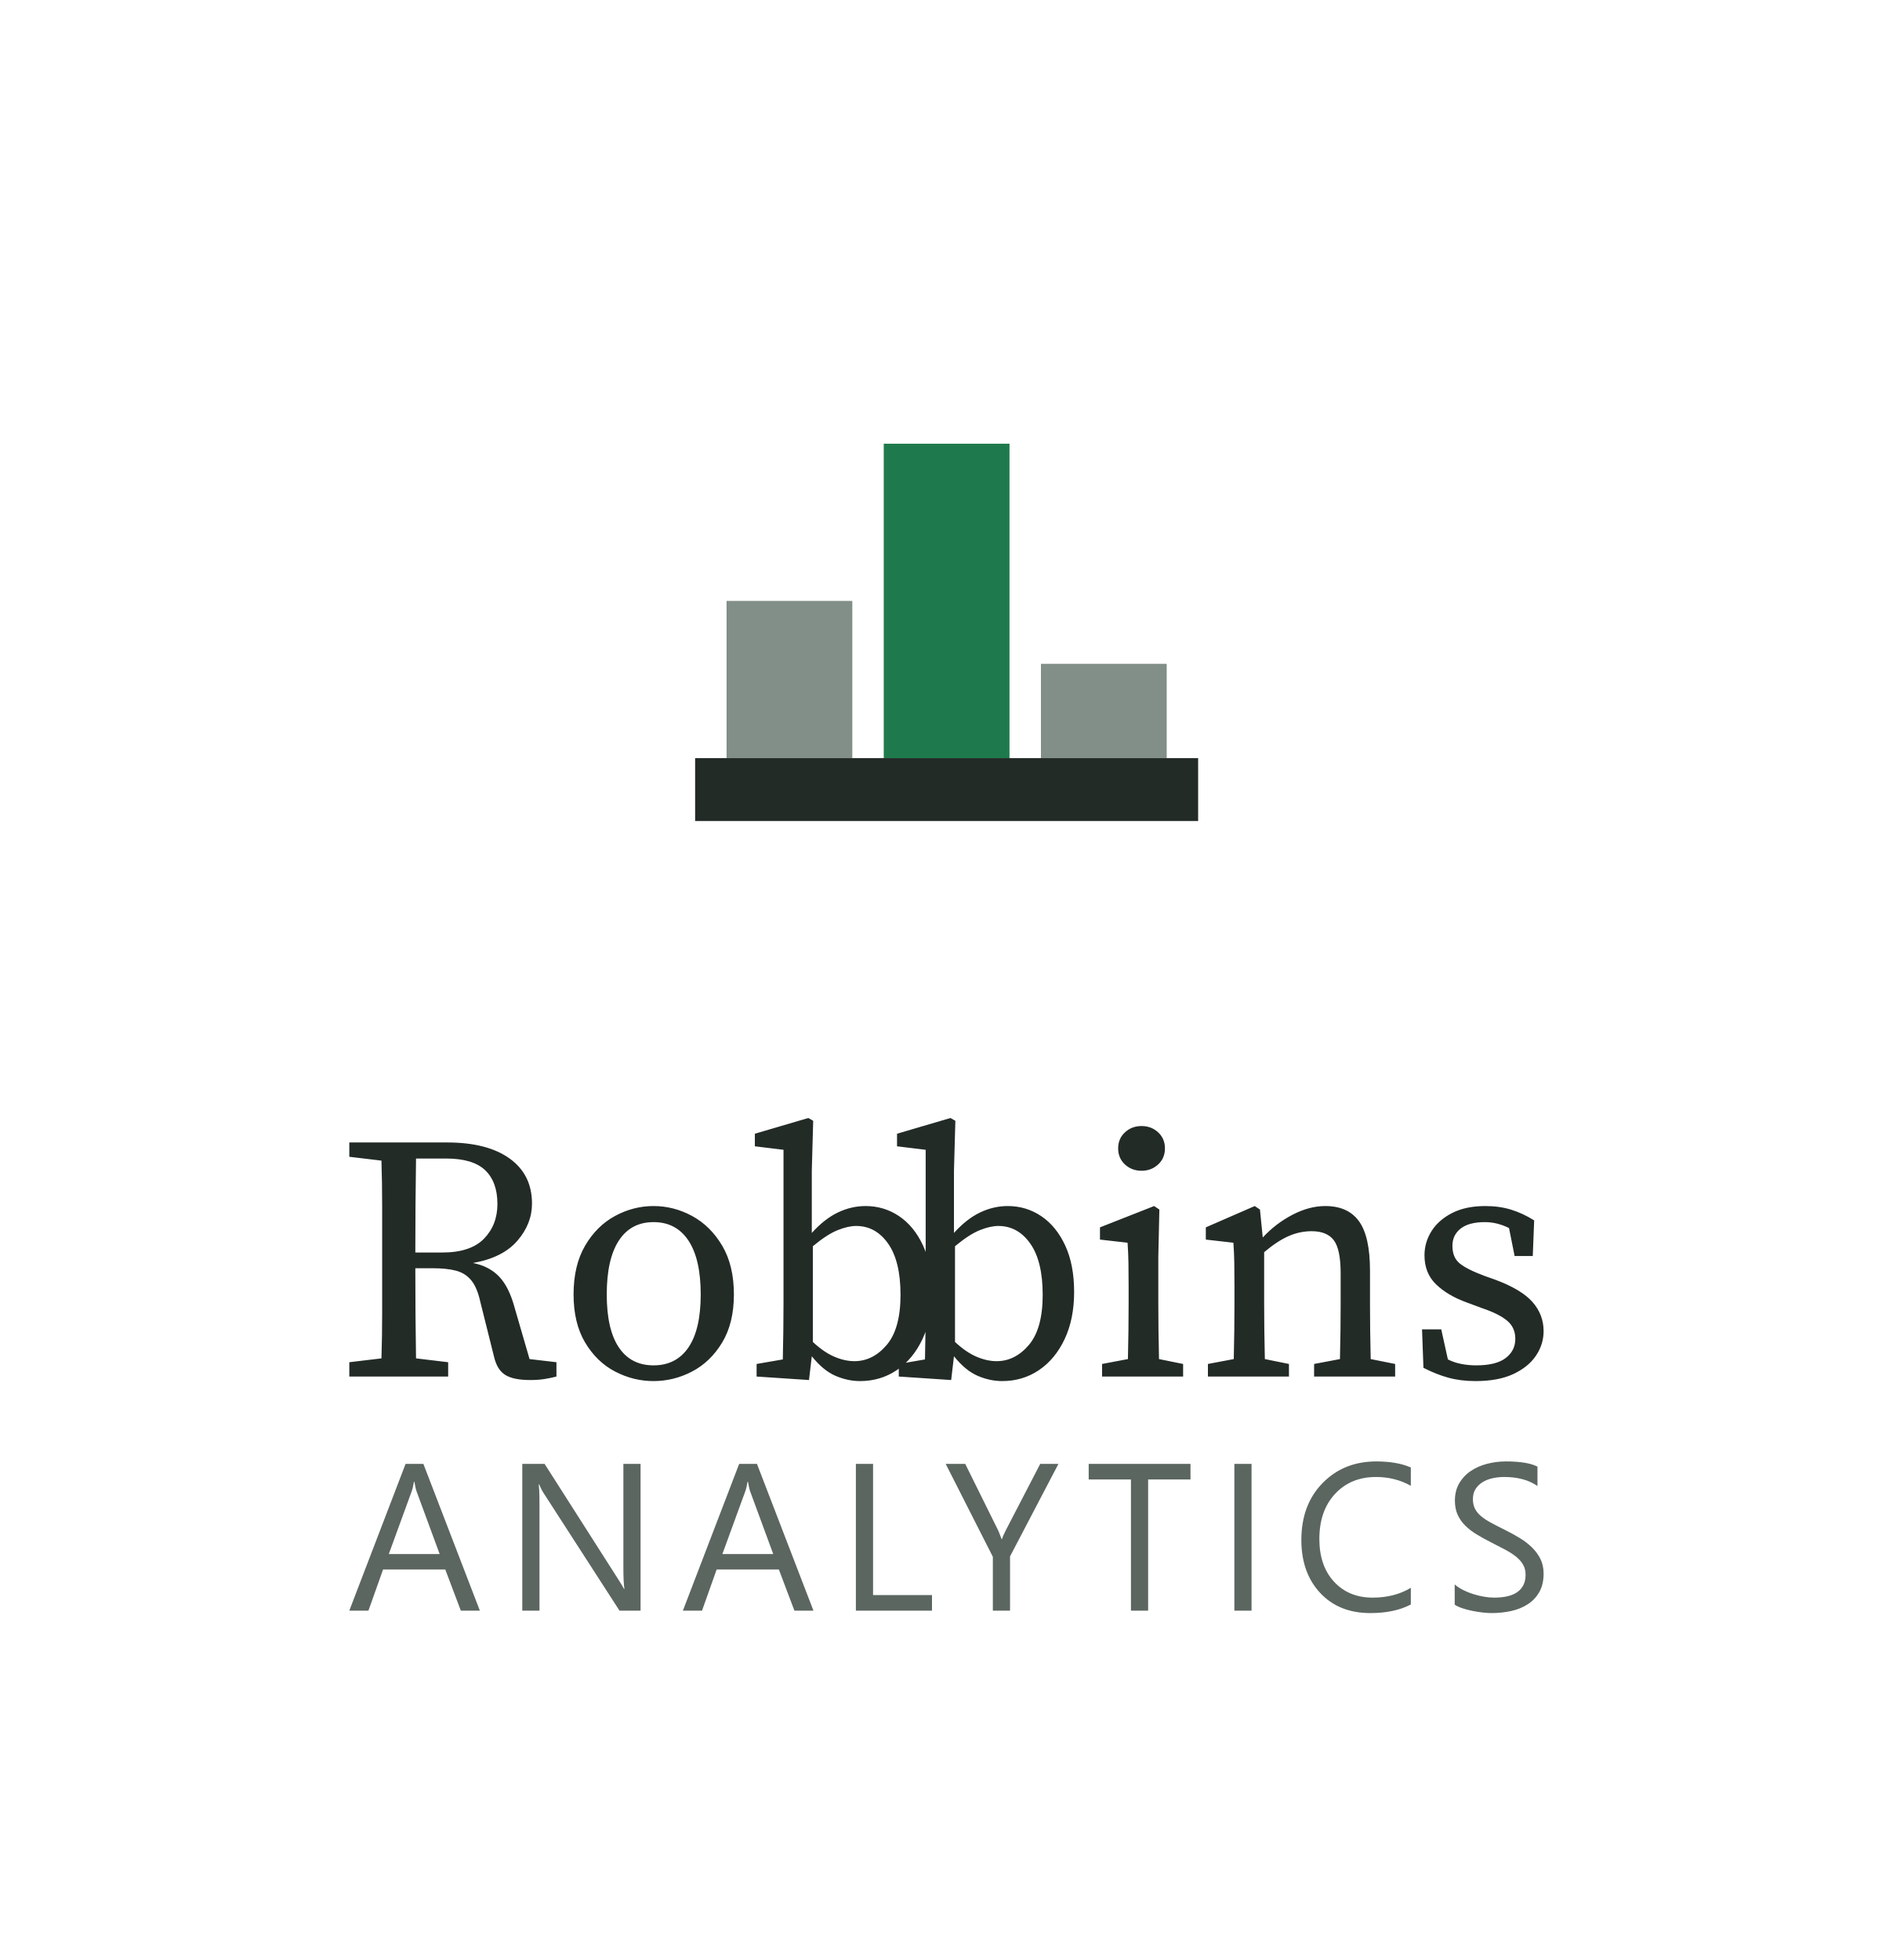
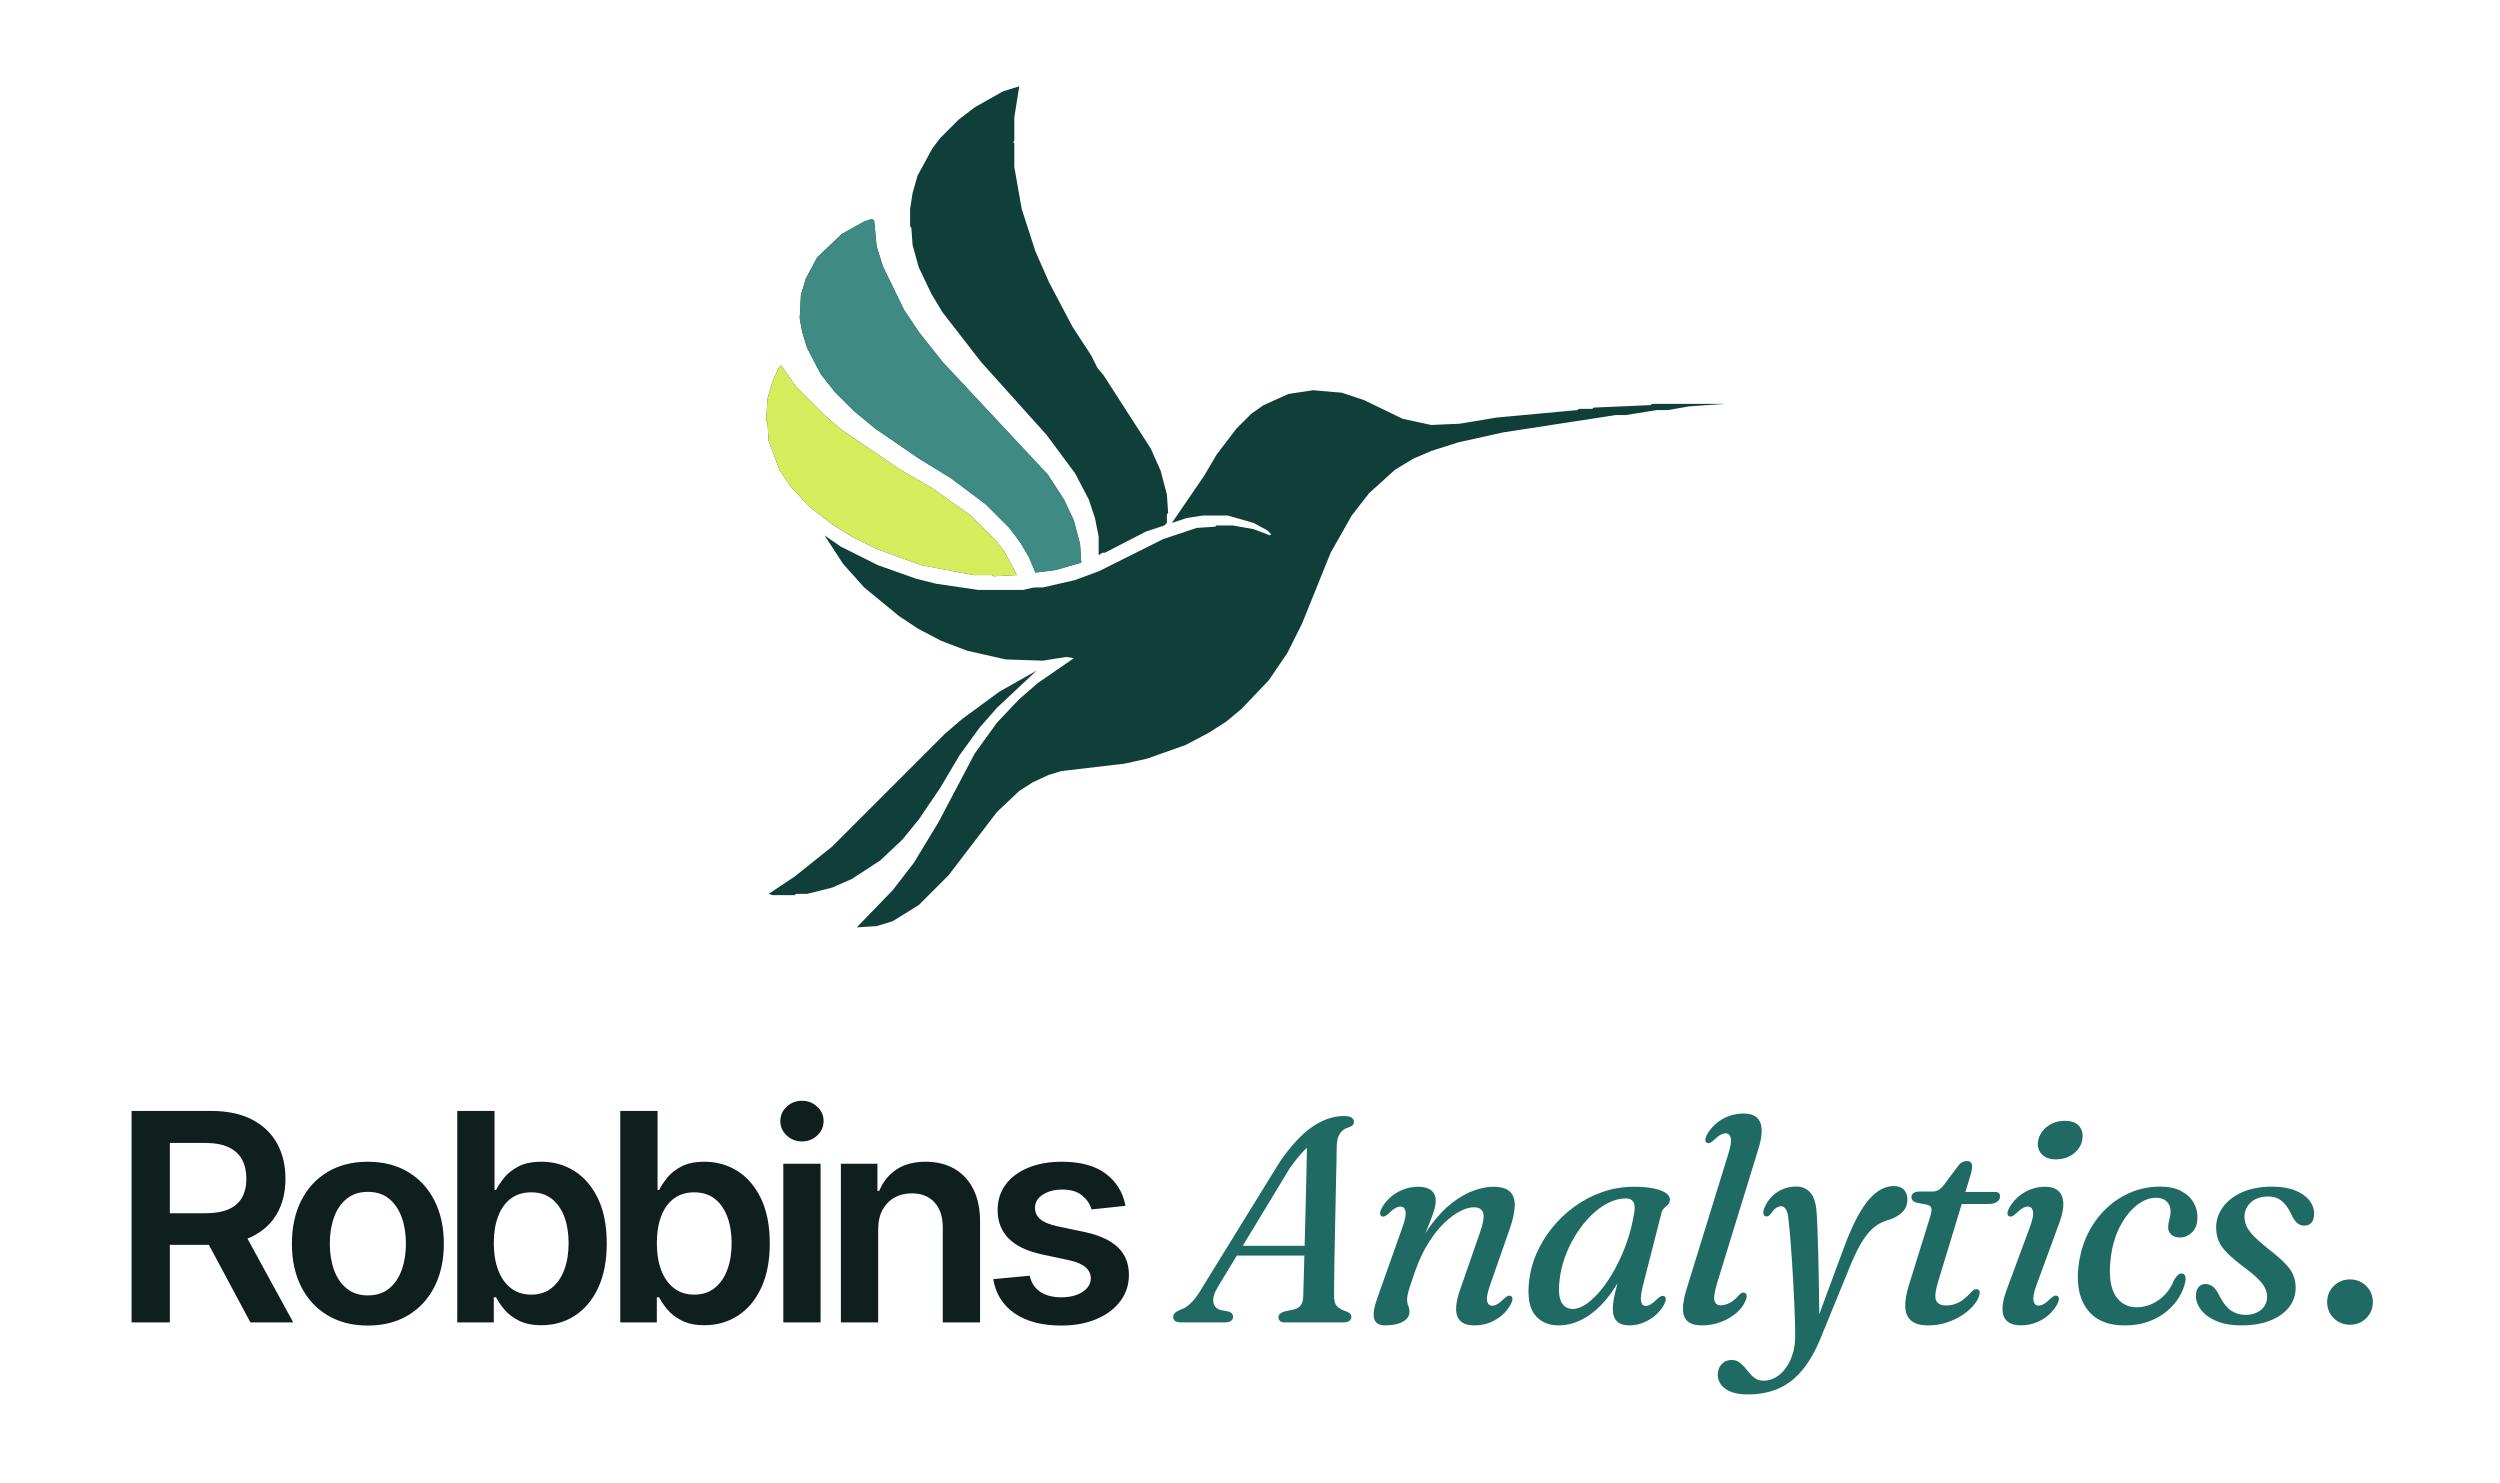
- <svg xmlns="http://www.w3.org/2000/svg" viewBox="0 0 541.90 561.00" width="541.90" height="561.00" role="img" aria-labelledby="ra-title">
-   <rect x="208" y="172" width="36" height="45" fill="#828E88" />
-   <rect x="253" y="127" width="36" height="90" fill="#1E7A4C" />
-   <rect x="298" y="190" width="36" height="27" fill="#828E88" />
-   <rect x="199" y="217" width="144" height="18" fill="#232B27" />
-   <path fill="#232B27" fill-rule="nonzero" d="M127.7 331.6H119.1Q119.0 338.2 118.95 344.8Q118.9 351.4 118.9 358.5H126.6Q134.7 358.5 138.55 354.55Q142.4 350.6 142.4 344.6Q142.4 338.3 138.9 334.95Q135.4 331.6 127.7 331.6ZM100.0 331.1V327.0H128.0Q139.5 327.0 145.9 331.6Q152.3 336.2 152.3 344.5Q152.3 350.3 148.1 355.15Q143.9 360.0 135.4 361.5Q140.0 362.4 142.85 365.35Q145.7 368.3 147.3 374.2L151.6 389.0L159.3 389.9V394.0Q157.8 394.4 155.95 394.7Q154.1 395.0 151.8 395.0Q147.1 395.0 144.75 393.6Q142.4 392.2 141.5 388.6L137.5 372.6Q136.6 368.5 134.9 366.45Q133.2 364.4 130.55 363.7Q127.9 363.0 123.8 363.0H118.9Q118.9 370.2 118.95 376.5Q119.0 382.8 119.1 388.8L128.3 389.9V394.0H100.0V389.9L109.2 388.8Q109.4 382.5 109.4 376.0Q109.4 369.5 109.4 363.0V358.1Q109.4 351.6 109.4 345.1Q109.4 338.6 109.2 332.2ZM187.1 395.3Q181.3 395.3 176.05 392.55Q170.8 389.8 167.5 384.25Q164.2 378.7 164.2 370.5Q164.2 362.2 167.5 356.55Q170.8 350.9 176.05 348.05Q181.3 345.2 187.1 345.2Q192.9 345.2 198.15 348.05Q203.4 350.9 206.75 356.55Q210.1 362.2 210.1 370.5Q210.1 378.7 206.75 384.25Q203.4 389.8 198.15 392.55Q192.9 395.3 187.1 395.3ZM187.1 390.8Q193.6 390.8 197.1 385.65Q200.6 380.5 200.6 370.5Q200.6 360.4 197.1 355.1Q193.6 349.8 187.1 349.8Q180.6 349.8 177.15 355.1Q173.7 360.4 173.7 370.5Q173.7 380.5 177.15 385.65Q180.6 390.8 187.1 390.8ZM216.6 394.0V390.4L224.1 389.1Q224.2 385.3 224.25 380.85Q224.3 376.4 224.3 373.0V329.1L216.1 328.1V324.5L231.4 320.0L232.8 320.8L232.4 335.1V352.9Q236.0 348.9 239.85 347.05Q243.7 345.2 247.8 345.2Q253.1 345.2 257.4 348.1Q261.7 351.0 264.25 356.5Q266.8 362.0 266.8 369.8Q266.8 377.5 264.1 383.25Q261.4 389.0 256.75 392.15Q252.1 395.3 246.2 395.3Q242.7 395.3 239.2 393.8Q235.7 392.3 232.4 388.2L231.6 395.0ZM245.1 350.9Q242.8 350.9 239.8 352.1Q236.8 353.3 232.7 356.7V384.1Q235.8 387.0 238.8 388.3Q241.8 389.6 244.6 389.6Q249.9 389.6 253.85 384.95Q257.8 380.3 257.8 370.6Q257.8 361.0 254.25 355.95Q250.7 350.9 245.1 350.9ZM257.3 394.0V390.4L264.8 389.1Q264.9 385.3 264.95 380.85Q265.0 376.4 265.0 373.0V329.1L256.8 328.1V324.5L272.1 320.0L273.5 320.8L273.1 335.1V352.9Q276.7 348.9 280.55 347.05Q284.4 345.2 288.5 345.2Q293.8 345.2 298.1 348.1Q302.4 351.0 304.95 356.5Q307.5 362.0 307.5 369.8Q307.5 377.5 304.8 383.25Q302.1 389.0 297.45 392.15Q292.8 395.3 286.9 395.3Q283.4 395.3 279.9 393.8Q276.4 392.3 273.1 388.2L272.3 395.0ZM285.8 350.9Q283.5 350.9 280.5 352.1Q277.5 353.3 273.4 356.7V384.1Q276.5 387.0 279.5 388.3Q282.5 389.6 285.3 389.6Q290.6 389.6 294.55 384.95Q298.5 380.3 298.5 370.6Q298.5 361.0 294.95 355.95Q291.4 350.9 285.8 350.9ZM315.5 394.0V390.4L322.9 389.0Q323.0 385.2 323.05 380.8Q323.1 376.4 323.1 373.0V368.3Q323.1 364.2 323.05 361.45Q323.0 358.7 322.8 355.7L314.9 354.8V351.3L330.4 345.2L331.9 346.2L331.6 359.8V373.0Q331.6 376.3 331.65 380.75Q331.7 385.2 331.8 389.0L338.7 390.4V394.0ZM326.8 335.1Q324.0 335.1 322.05 333.3Q320.1 331.5 320.1 328.7Q320.1 325.9 322.05 324.1Q324.0 322.3 326.8 322.3Q329.6 322.3 331.55 324.1Q333.5 325.9 333.5 328.7Q333.5 331.5 331.55 333.3Q329.6 335.1 326.8 335.1ZM345.8 394.0V390.4L353.2 389.0Q353.3 385.2 353.35 380.8Q353.4 376.4 353.4 373.0V368.2Q353.4 364.1 353.35 361.4Q353.3 358.7 353.1 355.7L345.2 354.8V351.3L359.2 345.2L360.7 346.2L361.5 354.2Q365.2 350.2 370.0 347.7Q374.8 345.2 379.4 345.2Q385.9 345.2 389.05 349.55Q392.2 353.9 392.2 363.7V373.0Q392.2 376.4 392.25 380.8Q392.3 385.2 392.4 389.0L399.4 390.4V394.0H376.2V390.4L383.6 389.0Q383.7 385.3 383.75 380.85Q383.8 376.4 383.8 373.0V364.5Q383.8 357.6 381.85 355.0Q379.9 352.4 375.5 352.4Q372.1 352.4 368.9 353.8Q365.7 355.2 361.9 358.4V373.0Q361.9 376.3 361.95 380.75Q362.0 385.2 362.1 389.0L369.0 390.4V394.0ZM422.4 395.3Q418.2 395.3 414.7 394.35Q411.2 393.4 407.5 391.5L407.1 380.5H412.6L414.5 389.1Q416.3 390.0 418.35 390.4Q420.4 390.8 422.6 390.8Q428.3 390.8 431.05 388.7Q433.8 386.6 433.8 383.2Q433.8 380.0 431.5 378.05Q429.2 376.1 424.5 374.5L419.9 372.8Q414.4 370.8 411.1 367.6Q407.8 364.4 407.8 359.3Q407.8 355.6 409.8 352.4Q411.8 349.2 415.7 347.2Q419.6 345.2 425.2 345.2Q429.3 345.2 432.65 346.25Q436 347.3 439.2 349.3L438.8 359.5H433.6L432 351.5Q428.6 349.8 425.1 349.8Q420.5 349.8 418.15 351.65Q415.8 353.5 415.8 356.6Q415.8 359.9 417.85 361.6Q419.9 363.3 425 365.2L428.1 366.3Q435.6 369.1 438.75 372.7Q441.9 376.3 441.9 381.0Q441.9 384.8 439.7 388.05Q437.5 391.3 433.2 393.3Q428.9 395.3 422.4 395.3Z" />
-   <path fill="#5B6660" fill-rule="nonzero" d="M137.372 461.0H131.925L127.473 449.226H109.665L105.477 461.0H100.0L116.109 419.0H121.205ZM125.862 444.803 119.272 426.908Q118.95 426.029 118.628 424.096H118.51Q118.218 425.883 117.837 426.908L111.305 444.803ZM183.379 461.0H177.346L155.731 427.523Q154.911 426.264 154.383 424.887H154.208Q154.442 426.234 154.442 430.657V461.0H149.521V419.0H155.906L176.936 451.95Q178.254 454.0 178.634 454.762H178.752Q178.459 452.946 178.459 448.582V419.0H183.379ZM232.871 461.0H227.424L222.972 449.226H205.164L200.976 461.0H195.499L211.608 419.0H216.704ZM221.361 444.803 214.771 426.908Q214.449 426.029 214.127 424.096H214.01Q213.717 425.883 213.336 426.908L206.804 444.803ZM266.811 461.0H245.021V419.0H249.941V456.548H266.811ZM303.006 419.0 289.153 445.477V461.0H284.232V445.594L270.73 419.0H276.324L285.726 437.979Q285.902 438.331 286.751 440.556H286.839Q287.132 439.561 287.952 437.979L297.793 419.0ZM340.812 423.452H328.687V461.0H323.766V423.452H311.67V419.0H340.812ZM358.292 461.0H353.372V419.0H358.292ZM403.889 459.243Q399.232 461.703 392.291 461.703Q383.328 461.703 377.939 455.933Q372.55 450.163 372.55 440.791Q372.55 430.715 378.613 424.506Q384.676 418.297 393.989 418.297Q399.964 418.297 403.889 420.025V425.268Q399.379 422.749 393.931 422.749Q386.696 422.749 382.201 427.582Q377.705 432.414 377.705 440.498Q377.705 448.172 381.908 452.726Q386.111 457.28 392.935 457.28Q399.261 457.28 403.889 454.469ZM416.448 459.301V453.502Q417.444 454.381 418.835 455.084Q420.226 455.787 421.764 456.27Q423.302 456.753 424.854 457.017Q426.406 457.28 427.724 457.28Q432.264 457.28 434.505 455.596Q436.745 453.912 436.745 450.749Q436.745 449.05 435.998 447.791Q435.251 446.531 433.933 445.492Q432.615 444.452 430.814 443.5Q429.013 442.548 426.933 441.494Q424.737 440.381 422.833 439.238Q420.929 438.096 419.523 436.72Q418.118 435.343 417.312 433.6Q416.507 431.858 416.507 429.515Q416.507 426.644 417.766 424.521Q419.026 422.397 421.076 421.021Q423.126 419.644 425.747 418.971Q428.369 418.297 431.092 418.297Q437.302 418.297 440.143 419.791V425.326Q436.423 422.749 430.595 422.749Q428.984 422.749 427.373 423.086Q425.762 423.423 424.503 424.184Q423.243 424.946 422.452 426.146Q421.662 427.347 421.662 429.075Q421.662 430.686 422.262 431.858Q422.862 433.029 424.034 433.996Q425.205 434.962 426.89 435.87Q428.574 436.778 430.77 437.862Q433.026 438.975 435.046 440.205Q437.067 441.435 438.59 442.929Q440.113 444.423 441.007 446.238Q441.9 448.054 441.9 450.397Q441.9 453.502 440.685 455.655Q439.469 457.808 437.404 459.155Q435.339 460.502 432.645 461.103Q429.95 461.703 426.963 461.703Q425.967 461.703 424.503 461.542Q423.038 461.381 421.515 461.073Q419.992 460.766 418.63 460.312Q417.268 459.858 416.448 459.301Z" />
+ <svg xmlns="http://www.w3.org/2000/svg" viewBox="0 0 344.077 204" role="img" aria-label="Robbins Analytics">
+   <g transform="translate(102.039 10) scale(0.170732) translate(-500 -30)">
+     <path fill="#103f39" d="M738,512 L708,529 L678,551 L664,563 L573,654 L543,678 L522,692 L525,693 L543,693 L544,692 L553,692 L573,687 L589,680 L612,665 L630,648 L643,632 L660,607 L676,580 L692,558 L706,542Z M1293,297 L1234,297 L1233,298 L1187,300 L1186,301 L1175,301 L1174,302 L1109,308 L1079,313 L1056,314 L1033,309 L1002,294 L984,288 L961,286 L941,289 L921,298 L911,305 L899,317 L883,338 L873,355 L847,393 L859,389 L872,387 L892,387 L913,393 L924,399 L927,402 L926,403 L913,398 L896,395 L883,395 L882,396 L867,397 L840,406 L788,432 L769,439 L743,445 L736,445 L727,447 L691,447 L657,442 L641,438 L610,427 L580,412 L567,403 L582,426 L599,445 L627,468 L642,478 L661,488 L682,496 L713,503 L743,504 L762,501 L768,502 L739,522 L724,535 L706,554 L688,579 L659,634 L639,667 L622,689 L593,719 L609,718 L622,714 L643,701 L667,677 L706,626 L724,609 L735,602 L748,596 L758,593 L809,587 L827,583 L858,572 L877,562 L891,553 L903,543 L925,520 L940,498 L952,474 L975,417 L992,387 L1006,369 L1027,350 L1042,341 L1056,335 L1078,328 L1114,320 L1205,306 L1213,306 L1238,302 L1247,302 L1264,299Z M530,268 L525,279 L521,293 L520,311 L521,312 L522,327 L531,351 L540,364 L555,380 L573,394 L589,404 L609,414 L645,427 L687,435 L702,435 L703,436 L722,435 L712,416 L705,407 L685,387 L654,365 L628,350 L581,318 L568,307 L544,283 L532,266Z M581,160 L561,179 L552,196 L548,209 L547,228 L549,239 L553,252 L564,273 L575,287 L591,303 L608,317 L643,341 L669,357 L697,378 L716,397 L725,409 L732,421 L737,433 L753,431 L774,425 L773,410 L768,391 L760,374 L747,354 L662,263 L643,239 L631,221 L614,186 L609,170 L607,149 L605,148 L599,150Z M724,41 L711,45 L688,58 L675,68 L660,83 L654,91 L642,113 L638,127 L636,140 L636,154 L637,155 L638,169 L643,187 L653,208 L662,223 L693,263 L746,322 L769,353 L780,374 L785,389 L788,404 L788,419 L791,417 L793,417 L826,400 L841,395 L843,393 L843,386 L844,385 L843,370 L838,351 L830,333 L792,274 L787,268 L782,258 L767,235 L748,199 L737,174 L726,140 L720,106 L720,87 L719,86 L720,85 L720,66Z" />
+     <path fill="#3f8b84" d="M581,160 L561,179 L552,196 L548,209 L547,228 L549,239 L553,252 L564,273 L575,287 L591,303 L608,317 L643,341 L669,357 L697,378 L716,397 L725,409 L732,421 L737,433 L753,431 L774,425 L773,410 L768,391 L760,374 L747,354 L662,263 L643,239 L631,221 L614,186 L609,170 L607,149 L605,148 L599,150Z" />
+     <path fill="#d5ed5d" d="M530,268 L525,279 L521,293 L520,311 L521,312 L522,327 L531,351 L540,364 L555,380 L573,394 L589,404 L609,414 L645,427 L687,435 L702,435 L703,436 L722,435 L712,416 L705,407 L685,387 L654,365 L628,350 L581,318 L568,307 L544,283 L532,266Z" />
+   </g>
+   <g transform="translate(16.000 182)">
+     <path fill="#0f1f1e" transform="translate(0.000 0)" d="M2.109 0.0V-29.102H13.031Q16.379 -29.102 18.658 -27.932Q20.938 -26.762 22.113 -24.662Q23.289 -22.562 23.289 -19.781Q23.289 -16.996 22.107 -14.941Q20.926 -12.887 18.619 -11.775Q16.313 -10.664 12.945 -10.664H5.188V-15.016H12.234Q14.203 -15.016 15.457 -15.566Q16.711 -16.117 17.309 -17.178Q17.906 -18.238 17.906 -19.781Q17.906 -21.336 17.303 -22.434Q16.699 -23.531 15.445 -24.113Q14.191 -24.695 12.211 -24.695H7.375V0.0ZM18.461 0.0 11.398 -13.195H17.148L24.359 0.0ZM34.617 0.437Q31.426 0.437 29.078 -0.973Q26.73 -2.383 25.451 -4.918Q24.172 -7.453 24.172 -10.813Q24.172 -14.207 25.451 -16.748Q26.73 -19.289 29.078 -20.699Q31.426 -22.109 34.617 -22.109Q37.82 -22.109 40.168 -20.699Q42.516 -19.289 43.801 -16.748Q45.086 -14.207 45.086 -10.813Q45.086 -7.453 43.801 -4.918Q42.516 -2.383 40.168 -0.973Q37.82 0.437 34.617 0.437ZM34.633 -3.711Q36.398 -3.711 37.555 -4.66Q38.711 -5.609 39.289 -7.229Q39.867 -8.848 39.867 -10.828Q39.867 -12.84 39.289 -14.453Q38.711 -16.066 37.555 -17.014Q36.398 -17.961 34.633 -17.961Q32.883 -17.961 31.715 -17.014Q30.547 -16.066 29.969 -14.453Q29.391 -12.84 29.391 -10.828Q29.391 -8.848 29.969 -7.229Q30.547 -5.609 31.715 -4.66Q32.883 -3.711 34.633 -3.711ZM58.516 0.391Q56.652 0.391 55.41 -0.24Q54.168 -0.871 53.422 -1.764Q52.676 -2.656 52.274 -3.453H51.961V0.0H46.93V-29.102H52.063V-18.219H52.274Q52.668 -19.004 53.395 -19.912Q54.121 -20.82 55.359 -21.465Q56.598 -22.109 58.524 -22.109Q61.043 -22.109 63.074 -20.822Q65.106 -19.535 66.307 -17.029Q67.508 -14.523 67.508 -10.875Q67.508 -7.293 66.336 -4.771Q65.164 -2.25 63.129 -0.93Q61.094 0.391 58.516 0.391ZM57.102 -3.82Q58.793 -3.82 59.937 -4.74Q61.082 -5.66 61.67 -7.262Q62.258 -8.863 62.258 -10.898Q62.258 -12.93 61.676 -14.508Q61.094 -16.086 59.955 -16.992Q58.816 -17.898 57.102 -17.898Q55.441 -17.898 54.297 -17.033Q53.152 -16.168 52.557 -14.596Q51.961 -13.023 51.961 -10.898Q51.961 -8.789 52.563 -7.197Q53.164 -5.606 54.315 -4.713Q55.465 -3.82 57.102 -3.82ZM80.953 0.391Q79.09 0.391 77.848 -0.24Q76.606 -0.871 75.859 -1.764Q75.113 -2.656 74.711 -3.453H74.399V0.0H69.367V-29.102H74.5V-18.219H74.711Q75.106 -19.004 75.832 -19.912Q76.559 -20.82 77.797 -21.465Q79.035 -22.109 80.961 -22.109Q83.481 -22.109 85.512 -20.822Q87.543 -19.535 88.744 -17.029Q89.945 -14.523 89.945 -10.875Q89.945 -7.293 88.774 -4.771Q87.602 -2.25 85.566 -0.93Q83.531 0.391 80.953 0.391ZM79.539 -3.82Q81.23 -3.82 82.375 -4.74Q83.519 -5.66 84.107 -7.262Q84.695 -8.863 84.695 -10.898Q84.695 -12.93 84.113 -14.508Q83.531 -16.086 82.393 -16.992Q81.254 -17.898 79.539 -17.898Q77.879 -17.898 76.734 -17.033Q75.59 -16.168 74.994 -14.596Q74.399 -13.023 74.399 -10.898Q74.399 -8.789 75 -7.197Q75.602 -5.606 76.752 -4.713Q77.902 -3.82 79.539 -3.82ZM91.805 0.0V-21.836H96.938V0.0ZM94.375 -24.906Q93.148 -24.906 92.273 -25.726Q91.398 -26.546 91.398 -27.703Q91.398 -28.867 92.273 -29.684Q93.148 -30.5 94.375 -30.5Q95.602 -30.5 96.477 -29.684Q97.352 -28.867 97.352 -27.707Q97.352 -26.547 96.477 -25.727Q95.602 -24.906 94.375 -24.906ZM104.863 -12.781V0.0H99.73V-21.836H104.762V-18.102H105.012Q105.758 -19.945 107.356 -21.027Q108.953 -22.109 111.41 -22.109Q113.664 -22.109 115.344 -21.148Q117.024 -20.187 117.955 -18.35Q118.887 -16.512 118.887 -13.883V0.0H113.754V-13.086Q113.754 -15.269 112.617 -16.514Q111.48 -17.758 109.492 -17.758Q108.148 -17.758 107.102 -17.168Q106.055 -16.578 105.459 -15.473Q104.863 -14.367 104.863 -12.781ZM138.906 -16.039 134.227 -15.547Q133.938 -16.613 132.963 -17.447Q131.988 -18.281 130.203 -18.281Q128.602 -18.281 127.524 -17.58Q126.445 -16.879 126.445 -15.773Q126.445 -14.828 127.158 -14.211Q127.871 -13.594 129.523 -13.227L133.25 -12.445Q136.332 -11.789 137.854 -10.332Q139.375 -8.875 139.375 -6.547Q139.375 -4.484 138.184 -2.91Q136.992 -1.336 134.895 -0.449Q132.797 0.437 130.063 0.437Q126.059 0.437 123.623 -1.258Q121.187 -2.953 120.703 -5.953L125.711 -6.422Q126.051 -4.953 127.17 -4.203Q128.289 -3.453 130.055 -3.453Q131.887 -3.453 133.006 -4.205Q134.125 -4.957 134.125 -6.055Q134.125 -7.898 131.18 -8.547L127.453 -9.344Q124.32 -10.019 122.812 -11.555Q121.305 -13.09 121.305 -15.469Q121.305 -17.496 122.42 -18.984Q123.535 -20.473 125.527 -21.291Q127.52 -22.109 130.141 -22.109Q133.988 -22.109 136.186 -20.463Q138.383 -18.816 138.906 -16.039Z" />
+     <path fill="#1f6b63" transform="translate(146.668 0)" d="M4.934 -4.861Q4.17 -3.564 4.336 -2.747Q4.502 -1.929 5.335 -1.697L6.397 -1.5Q6.745 -1.39 6.895 -1.199Q7.045 -1.007 7.045 -0.793Q7.045 -0.424 6.762 -0.212Q6.478 0.0 5.972 0.0H-0.114Q-0.661 0.0 -0.933 -0.191Q-1.204 -0.383 -1.204 -0.735Q-1.204 -1.063 -0.956 -1.297Q-0.709 -1.53 -0.105 -1.786Q0.625 -2.006 1.395 -2.823Q2.165 -3.64 2.934 -5.014L13.478 -22.101Q15.71 -25.351 17.891 -26.875Q20.072 -28.399 22.277 -28.399Q23.034 -28.399 23.355 -28.181Q23.676 -27.963 23.675 -27.62Q23.675 -27.354 23.515 -27.164Q23.354 -26.974 23 -26.85Q22.228 -26.662 21.785 -26.049Q21.342 -25.436 21.306 -24.264Q21.304 -23.559 21.275 -22.253Q21.246 -20.947 21.209 -19.248Q21.172 -17.549 21.133 -15.659Q21.094 -13.77 21.055 -11.894Q21.017 -10.018 20.989 -8.354Q20.961 -6.69 20.95 -5.44Q20.94 -4.19 20.94 -3.575Q20.947 -2.988 21.108 -2.598Q21.269 -2.207 21.663 -1.948Q22.056 -1.689 22.743 -1.456Q23.323 -1.233 23.323 -0.754Q23.323 -0.432 23.057 -0.216Q22.791 0.0 22.263 0.0H14.118Q13.702 0.0 13.494 -0.199Q13.286 -0.398 13.286 -0.682Q13.286 -0.971 13.493 -1.168Q13.701 -1.364 14.057 -1.489L15.487 -1.796Q16.087 -1.953 16.382 -2.396Q16.677 -2.838 16.697 -3.576Q16.718 -4.292 16.754 -5.598Q16.791 -6.903 16.837 -8.597Q16.883 -10.291 16.933 -12.191Q16.983 -14.092 17.03 -16.013Q17.078 -17.934 17.117 -19.68Q17.155 -21.427 17.185 -22.822Q17.215 -24.218 17.215 -25.043L18.11 -24.74Q17.785 -24.547 17.314 -24.135Q16.843 -23.722 16.238 -23.021Q15.632 -22.32 14.844 -21.221ZM6.559 -9.189 7.042 -10.544H18.268L18.141 -9.189ZM27.491 -14.606Q27.267 -14.716 27.273 -15.013Q27.28 -15.309 27.505 -15.742Q28.254 -17.08 29.606 -17.873Q30.959 -18.665 32.586 -18.665Q33.677 -18.665 34.305 -18.177Q34.932 -17.69 34.932 -16.731Q34.932 -16.154 34.7 -15.396Q34.468 -14.639 34.048 -13.593Q33.628 -12.547 33.035 -11.106Q32.442 -9.665 31.718 -7.708L31.636 -8.51Q32.787 -11.371 34.225 -13.321Q35.663 -15.271 37.191 -16.451Q38.72 -17.631 40.178 -18.148Q41.637 -18.665 42.834 -18.665Q44.493 -18.665 45.184 -17.954Q45.875 -17.244 45.806 -15.938Q45.736 -14.631 45.104 -12.83L42.419 -5.147Q41.853 -3.554 42.007 -2.924Q42.16 -2.295 42.691 -2.295Q43.025 -2.295 43.407 -2.511Q43.788 -2.727 44.337 -3.27Q44.658 -3.563 44.868 -3.643Q45.077 -3.722 45.272 -3.627Q45.497 -3.517 45.491 -3.219Q45.485 -2.921 45.258 -2.483Q44.529 -1.158 43.196 -0.372Q41.862 0.415 40.233 0.415Q39.01 0.415 38.386 -0.14Q37.762 -0.696 37.736 -1.762Q37.709 -2.828 38.232 -4.341L40.981 -12.253Q41.7 -14.247 41.471 -15.044Q41.242 -15.841 40.165 -15.841Q39.346 -15.841 38.286 -15.301Q37.226 -14.76 36.099 -13.676Q34.972 -12.593 33.937 -10.95Q32.903 -9.306 32.117 -7.105Q31.687 -5.868 31.437 -5.11Q31.187 -4.351 31.09 -3.908Q30.992 -3.465 30.992 -3.157Q30.992 -2.641 31.155 -2.289Q31.317 -1.937 31.317 -1.433Q31.317 -0.597 30.407 -0.091Q29.497 0.415 27.954 0.415Q26.716 0.415 26.458 -0.506Q26.2 -1.427 26.897 -3.359L30.345 -13.076Q30.918 -14.672 30.772 -15.305Q30.626 -15.938 30.08 -15.938Q29.757 -15.938 29.37 -15.726Q28.982 -15.514 28.426 -14.96Q28.106 -14.677 27.896 -14.598Q27.686 -14.519 27.491 -14.606ZM63.475 -5.164Q63.058 -3.506 63.194 -2.886Q63.33 -2.265 63.809 -2.265Q64.166 -2.265 64.53 -2.487Q64.893 -2.708 65.442 -3.24Q65.763 -3.533 65.973 -3.613Q66.182 -3.692 66.377 -3.597Q66.602 -3.487 66.596 -3.189Q66.59 -2.891 66.363 -2.453Q65.642 -1.143 64.317 -0.364Q62.991 0.415 61.58 0.415Q60.431 0.415 59.868 -0.157Q59.304 -0.73 59.304 -1.832Q59.304 -2.291 59.382 -2.853Q59.459 -3.416 59.656 -4.244Q59.853 -5.073 60.215 -6.306Q60.576 -7.539 61.132 -9.327L61.498 -8.677Q60.402 -5.788 58.863 -3.753Q57.324 -1.717 55.526 -0.651Q53.729 0.415 51.852 0.415Q49.751 0.415 48.603 -1.001Q47.456 -2.417 47.762 -5.485Q47.944 -7.485 48.77 -9.406Q49.596 -11.326 50.945 -13.004Q52.294 -14.683 54.055 -15.955Q55.815 -17.228 57.884 -17.947Q59.952 -18.665 62.198 -18.665Q63.877 -18.665 64.992 -18.421Q66.108 -18.178 66.657 -17.767Q67.207 -17.357 67.162 -16.844Q67.124 -16.428 66.88 -16.19Q66.636 -15.952 66.373 -15.714Q66.11 -15.475 65.998 -15.05ZM51.952 -5.624Q51.748 -3.547 52.278 -2.697Q52.807 -1.847 53.785 -1.847Q54.684 -1.847 55.702 -2.556Q56.719 -3.264 57.743 -4.535Q58.766 -5.807 59.67 -7.477Q60.573 -9.148 61.25 -11.094Q61.927 -13.04 62.252 -15.096Q62.429 -16.124 62.128 -16.591Q61.826 -17.058 61.119 -17.058Q59.867 -17.058 58.622 -16.42Q57.377 -15.781 56.253 -14.652Q55.129 -13.523 54.212 -12.065Q53.296 -10.607 52.707 -8.956Q52.118 -7.305 51.952 -5.624ZM79.367 -23.963 73.695 -5.519Q73.116 -3.627 73.292 -2.989Q73.468 -2.352 74.159 -2.352Q74.763 -2.352 75.426 -2.702Q76.089 -3.053 76.661 -3.754Q76.903 -4.002 77.079 -4.07Q77.254 -4.138 77.438 -4.077Q77.674 -4.001 77.724 -3.72Q77.774 -3.439 77.57 -2.99Q77.193 -2.05 76.287 -1.277Q75.38 -0.504 74.158 -0.044Q72.936 0.415 71.577 0.415Q70.276 0.415 69.631 -0.124Q68.986 -0.664 68.958 -1.777Q68.931 -2.89 69.463 -4.6L75.199 -23.19Q75.694 -24.779 75.533 -25.399Q75.371 -26.02 74.832 -26.02Q74.51 -26.02 74.124 -25.812Q73.739 -25.604 73.192 -25.064Q72.873 -24.782 72.663 -24.702Q72.453 -24.623 72.257 -24.71Q72.033 -24.821 72.04 -25.117Q72.046 -25.414 72.271 -25.847Q72.764 -26.731 73.533 -27.381Q74.302 -28.031 75.263 -28.388Q76.223 -28.746 77.287 -28.746Q78.503 -28.746 79.12 -28.195Q79.737 -27.644 79.79 -26.576Q79.843 -25.507 79.367 -23.963ZM91.38 -11.004Q92.975 -15.099 94.576 -16.932Q96.177 -18.764 97.988 -18.764Q98.875 -18.764 99.361 -18.267Q99.847 -17.769 99.847 -16.92Q99.847 -15.923 99.219 -15.243Q98.591 -14.564 97.45 -14.157Q96.663 -13.952 95.98 -13.578Q95.297 -13.204 94.65 -12.508Q94.003 -11.811 93.338 -10.648Q92.673 -9.484 91.939 -7.676L88.185 1.484Q86.987 4.608 85.475 6.461Q83.963 8.313 82.082 9.115Q80.201 9.918 77.889 9.918Q75.866 9.918 74.807 9.149Q73.748 8.381 73.748 7.175Q73.748 6.338 74.281 5.755Q74.813 5.173 75.659 5.173Q76.246 5.173 76.668 5.464Q77.09 5.754 77.439 6.173Q77.787 6.591 78.145 7.019Q78.503 7.447 78.954 7.738Q79.406 8.028 80.031 8.028Q80.925 8.028 81.717 7.567Q82.509 7.106 83.103 6.287Q83.698 5.468 84.044 4.388Q84.39 3.308 84.401 2.062Q84.413 1.258 84.379 0.034Q84.346 -1.19 84.28 -2.675Q84.214 -4.16 84.126 -5.754Q84.038 -7.348 83.932 -8.893Q83.827 -10.438 83.715 -11.781Q83.603 -13.123 83.487 -14.092Q83.419 -15.068 83.151 -15.524Q82.883 -15.981 82.453 -15.981Q82.141 -15.981 81.817 -15.777Q81.493 -15.572 81.099 -15.007Q80.88 -14.722 80.707 -14.634Q80.533 -14.546 80.334 -14.593Q80.139 -14.65 80.05 -14.902Q79.96 -15.155 80.11 -15.603Q80.447 -16.529 81.1 -17.227Q81.754 -17.925 82.644 -18.31Q83.534 -18.696 84.549 -18.696Q85.749 -18.696 86.472 -17.88Q87.195 -17.064 87.333 -15.378Q87.403 -14.594 87.459 -13.162Q87.515 -11.73 87.564 -9.92Q87.612 -8.109 87.649 -6.163Q87.685 -4.217 87.706 -2.382Q87.727 -0.548 87.73 0.926L87.135 0.451ZM102.609 -16.182 101.044 -16.492Q100.726 -16.599 100.564 -16.796Q100.403 -16.994 100.403 -17.249Q100.403 -17.603 100.692 -17.804Q100.981 -18.006 101.477 -18.006H103.254Q103.718 -18.006 104.066 -18.188Q104.414 -18.37 104.721 -18.722L106.924 -21.653Q107.183 -21.968 107.456 -22.085Q107.728 -22.203 108.031 -22.203Q108.395 -22.203 108.576 -22.02Q108.757 -21.836 108.757 -21.49Q108.757 -21.28 108.693 -20.927Q108.63 -20.575 108.489 -20.114L104.108 -5.705Q103.486 -3.678 103.803 -3.003Q104.121 -2.329 105.198 -2.329Q106.1 -2.329 106.912 -2.742Q107.723 -3.154 108.596 -4.136Q108.831 -4.392 108.996 -4.483Q109.161 -4.573 109.34 -4.572Q109.573 -4.571 109.7 -4.417Q109.827 -4.264 109.791 -3.991Q109.71 -3.329 109.132 -2.565Q108.554 -1.802 107.595 -1.125Q106.635 -0.449 105.383 -0.017Q104.131 0.415 102.692 0.415Q101.175 0.415 100.404 -0.208Q99.633 -0.831 99.559 -2.039Q99.484 -3.247 100.021 -5.024L102.917 -14.313Q103.222 -15.299 103.15 -15.681Q103.079 -16.063 102.609 -16.182ZM105.995 -16.291 106.538 -17.953H111.904Q112.599 -17.953 112.599 -17.356Q112.599 -16.859 112.164 -16.575Q111.729 -16.291 110.985 -16.291ZM117.627 -5.158Q117.058 -3.581 117.212 -2.944Q117.366 -2.307 117.899 -2.307Q118.233 -2.307 118.615 -2.522Q118.996 -2.738 119.545 -3.281Q119.867 -3.574 120.076 -3.654Q120.285 -3.733 120.48 -3.638Q120.706 -3.529 120.699 -3.23Q120.693 -2.932 120.467 -2.495Q119.738 -1.17 118.403 -0.383Q117.069 0.404 115.441 0.404Q114.219 0.404 113.587 -0.155Q112.955 -0.714 112.935 -1.78Q112.916 -2.847 113.469 -4.375L116.694 -13.074Q117.281 -14.669 117.128 -15.304Q116.976 -15.938 116.429 -15.938Q116.107 -15.938 115.719 -15.726Q115.331 -15.514 114.775 -14.96Q114.455 -14.677 114.245 -14.598Q114.035 -14.519 113.84 -14.606Q113.616 -14.716 113.623 -15.013Q113.629 -15.309 113.854 -15.742Q114.588 -17.073 115.914 -17.869Q117.241 -18.665 118.831 -18.665Q119.976 -18.665 120.607 -18.112Q121.239 -17.56 121.304 -16.467Q121.37 -15.374 120.779 -13.755ZM120.289 -22.432Q119.028 -22.432 118.364 -23.122Q117.701 -23.812 117.813 -24.787Q117.892 -25.563 118.384 -26.238Q118.875 -26.913 119.683 -27.327Q120.49 -27.741 121.514 -27.741Q122.842 -27.741 123.456 -27.047Q124.069 -26.353 123.946 -25.36Q123.878 -24.553 123.384 -23.888Q122.889 -23.223 122.094 -22.827Q121.298 -22.432 120.289 -22.432ZM134.067 -17.147Q132.728 -17.147 131.431 -16.129Q130.135 -15.11 129.174 -13.328Q128.212 -11.545 127.883 -9.225Q127.375 -5.648 128.38 -3.857Q129.386 -2.067 131.473 -2.078Q132.479 -2.089 133.467 -2.52Q134.455 -2.951 135.273 -3.793Q136.091 -4.636 136.556 -5.862Q136.871 -6.313 137.088 -6.524Q137.305 -6.736 137.601 -6.727Q137.909 -6.719 138.062 -6.431Q138.216 -6.142 138.085 -5.579Q137.903 -4.584 137.282 -3.531Q136.661 -2.479 135.613 -1.58Q134.565 -0.682 133.098 -0.131Q131.632 0.419 129.752 0.419Q126.079 0.419 124.444 -2.007Q122.809 -4.432 123.519 -8.575Q123.878 -10.682 124.846 -12.52Q125.815 -14.357 127.285 -15.74Q128.755 -17.123 130.627 -17.904Q132.499 -18.685 134.647 -18.685Q136.386 -18.685 137.534 -18.071Q138.682 -17.458 139.245 -16.472Q139.808 -15.487 139.766 -14.321Q139.724 -13.04 139 -12.362Q138.275 -11.685 137.39 -11.685Q136.596 -11.685 136.162 -12.088Q135.728 -12.492 135.738 -13.112Q135.746 -13.641 135.905 -14.166Q136.064 -14.691 136.071 -15.276Q136.079 -16.099 135.55 -16.623Q135.022 -17.147 134.067 -17.147ZM146.362 -1.032Q147.694 -1.032 148.521 -1.727Q149.349 -2.422 149.35 -3.507Q149.35 -4.112 149.092 -4.68Q148.835 -5.249 148.145 -5.949Q147.456 -6.649 146.128 -7.639Q144.687 -8.725 143.86 -9.558Q143.033 -10.391 142.687 -11.215Q142.342 -12.039 142.345 -13.071Q142.349 -14.594 143.273 -15.866Q144.198 -17.139 145.916 -17.91Q147.635 -18.681 150.038 -18.681Q151.92 -18.681 153.207 -18.165Q154.494 -17.649 155.159 -16.803Q155.825 -15.956 155.826 -14.966Q155.835 -14.18 155.475 -13.746Q155.116 -13.313 154.495 -13.313Q153.911 -13.313 153.475 -13.689Q153.039 -14.066 152.611 -15.023Q152.077 -16.15 151.331 -16.739Q150.584 -17.328 149.519 -17.328Q148.026 -17.328 147.136 -16.534Q146.246 -15.739 146.245 -14.521Q146.245 -13.897 146.499 -13.294Q146.754 -12.692 147.445 -11.956Q148.136 -11.22 149.453 -10.167Q150.987 -8.991 151.821 -8.124Q152.655 -7.257 152.973 -6.468Q153.29 -5.679 153.285 -4.721Q153.278 -3.235 152.361 -2.075Q151.444 -0.914 149.771 -0.25Q148.098 0.415 145.817 0.415Q143.8 0.415 142.398 -0.174Q140.997 -0.764 140.274 -1.704Q139.552 -2.645 139.552 -3.672Q139.567 -4.405 139.911 -4.841Q140.256 -5.276 140.847 -5.276Q141.488 -5.276 141.963 -4.86Q142.438 -4.443 142.867 -3.515Q143.576 -2.157 144.442 -1.595Q145.309 -1.032 146.362 -1.032Z" />
+     <path fill="#1f6b63" transform="translate(301.788 0)" d="M5.645 0.328Q4.324 0.328 3.412 -0.576Q2.5 -1.48 2.5 -2.793Q2.5 -4.106 3.412 -5.01Q4.324 -5.914 5.645 -5.914Q6.965 -5.914 7.877 -5.01Q8.789 -4.106 8.789 -2.793Q8.789 -1.48 7.877 -0.576Q6.965 0.328 5.645 0.328Z" />
+   </g>
</svg>
